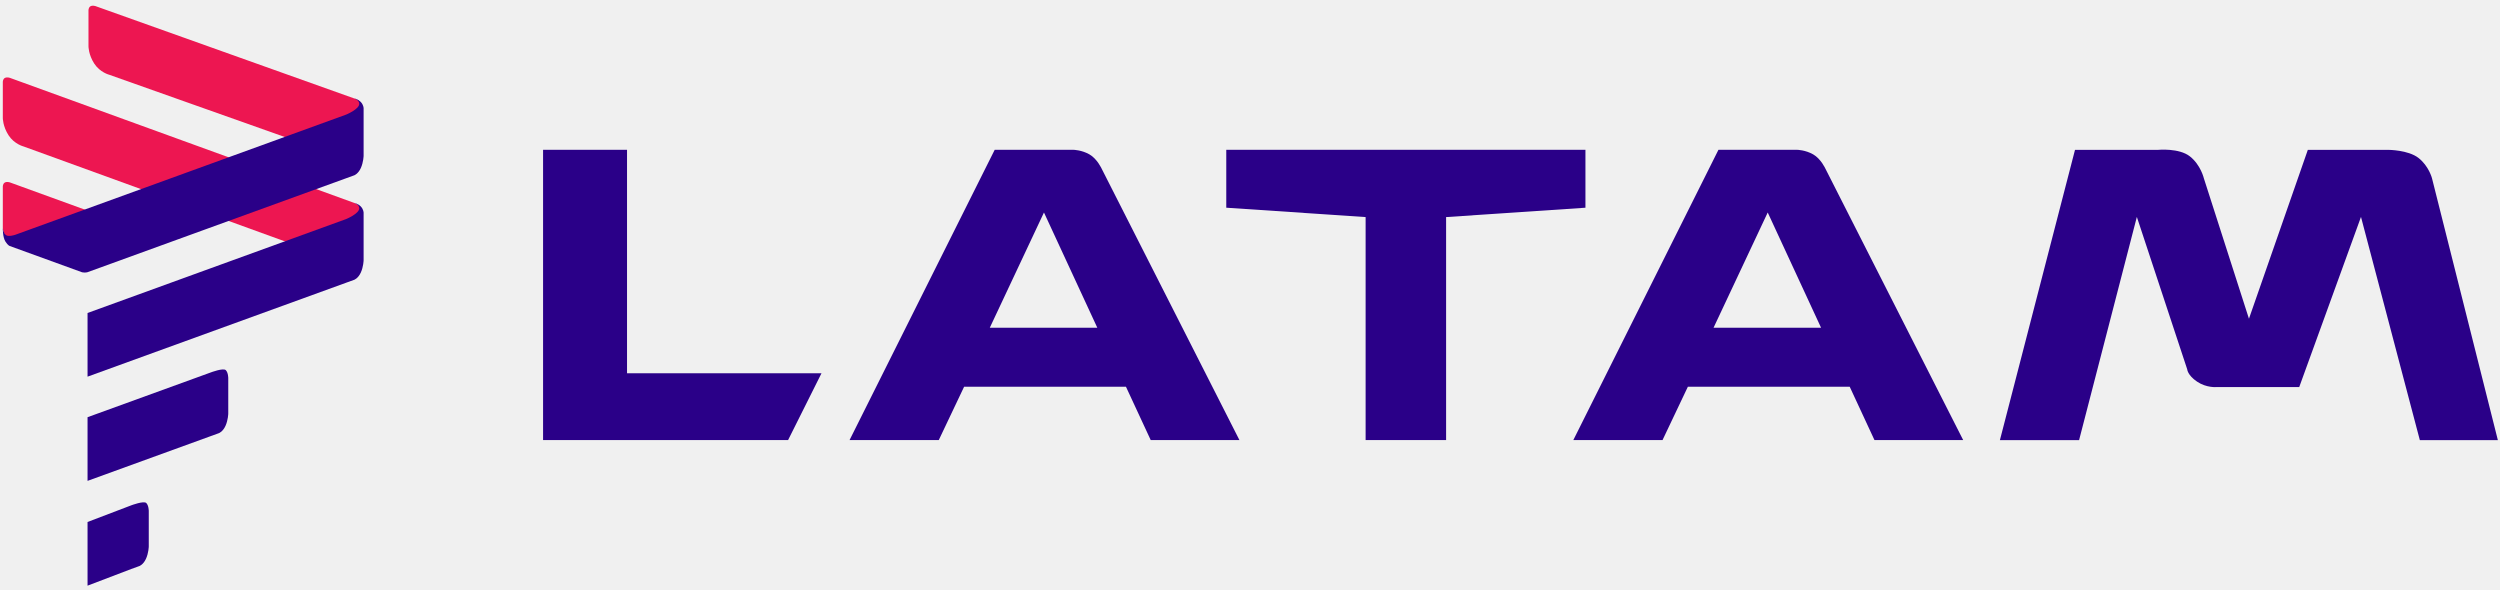
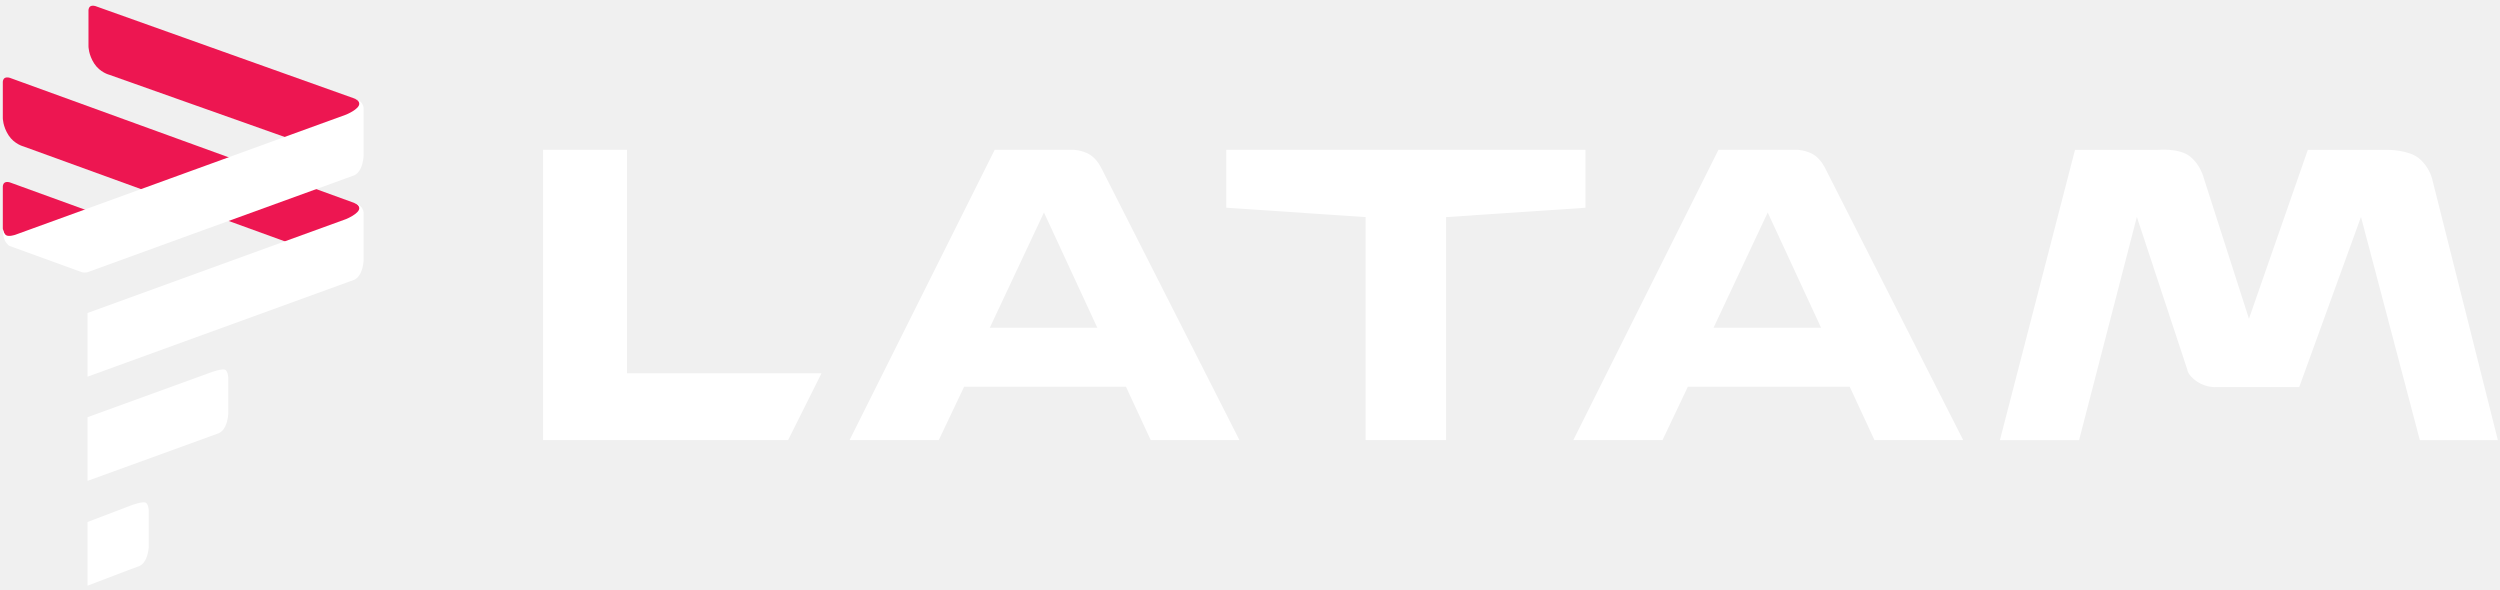
<svg xmlns="http://www.w3.org/2000/svg" id="svg26389" height="630" width="2670" version="1.1" viewBox="0 0 2670 630">
  <g id="layer5" fill-rule="evenodd" transform="translate(580 -582.36)">
-     <g fill="#2a0088">
+     <g fill="#fff">
      <path id="path27116" d="m1555.9 1052.4 80.21-310h88.682s22.491-2.167 34.058 7 14.847 23.333 14.847 23.333l48.185 150.02 62.878-180.35h85.815s21.344 0 32.405 8.667 14.386 21.667 14.386 21.667l70.344 279.67h-83.324l-62.85-238.38-65.966 181.72h-88.328s-10.643 1.042-20.818-5.833c-10.175-6.875-10.495-13.167-10.495-13.167l-53.773-162.71-61.698 238.38z" />
      <path id="path27065" d="m729.66 742.36v61.834l148.82 10v238.17h85.953v-238.17l148.82-10v-61.834z" />
      <path id="path27022" d="m482.33 742.36-155 310h95.279l27.076-57h172.82l26.457 57h94.748l-147.05-289.67s-4.804-10.669-13.137-15.438c-8.333-4.768-17.102-4.896-17.102-4.896h-84.094zm52.625 66.943 56.961 123.06h-114.81l57.848-123.06z" />
      <path id="path26992" d="m0 742.36v310h261.67l35.667-71.333h-207.67v-238.67z" />
      <path id="path27070" d="m1255.3 742.36-155 310h95.279l27.076-57h172.82l26.457 57h94.748l-147.05-289.67s-4.804-10.669-13.137-15.438c-8.333-4.768-17.102-4.896-17.102-4.896h-84.094zm52.625 66.943 56.961 123.06h-114.81l57.848-123.06z" />
    </g>
    <g fill="#ed1651">
      <path id="path27278" d="m-532.68 841.98 68.786-19.648s-0.737-4.594-3.203-6.849-6.903-3.649-6.903-3.649l-95.605-34.728s-3.035-1.02-5.253 0.208-2.139 4.419-2.139 4.419v44.459s-0.238 4.257 5.927 13.798c6.166 9.541 20.77 7.111 20.77 7.111z" />
      <path id="path27260" d="m-258.85 734.71 63.986-35.848s0.963-6.194-1.503-8.449-5.403-2.949-5.403-2.949l-276.34-98.614s-3.035-1.02-5.253 0.208-2.139 4.419-2.139 4.419v38.333s-0.038 8.882 6.127 18.423c6.166 9.541 16.17 12.011 16.17 12.011z" />
      <path id="path27258" d="m-258.85 846.29 63.986-33.148s1.363-8.394-1.103-10.649c-2.466-2.255-5.803-3.449-5.803-3.449l-367.84-133.61s-3.035-1.02-5.253 0.208-2.139 4.419-2.139 4.419v38.333s-0.038 8.882 6.127 18.423c6.166 9.541 16.17 12.011 16.17 12.011z" />
    </g>
-     <g fill="#2a0088">
+     <g fill="#fff">
      <path id="path27194" d="m-201.77 687.46s3.735 0.566 6.903 3.649 3.203 6.849 3.203 6.849v50.754s-0.152 6.934-2.997 13.17c-2.844 6.236-7.01 7.711-7.01 7.711l-8.667 3.148-276.16 100.31s-1.328 0.41-3.056 0.41-3.056-0.41-3.056-0.41l-76.943-27.949s-1.909-0.444-4.617-4.687c-3.05-4.76-2.83-14.21-2.83-14.21s0.478 4.845 3.217 7.146 10.037-0.223 10.037-0.223l353.41-128.37s14.033-5.725 14.033-11.541c0-4.016-5.467-5.741-5.467-5.741z" />
      <path id="path27140" d="m-201.77 799.04s3.735 0.566 6.903 3.649 3.203 6.849 3.203 6.849v50.754s-0.152 6.934-2.997 13.17c-2.844 6.236-7.01 7.711-7.01 7.711l-8.667 3.148-276.16 100.31v-68l276.16-100.31s14.033-5.725 14.033-11.541c0-4.016-5.467-5.741-5.467-5.741z" />
      <path id="path27142" d="m-338.86 977.68c2.643 2.643 2.643 8.46 2.643 8.46v37.953s-0.152 6.934-2.997 13.17c-2.844 6.236-7.01 7.711-7.01 7.711l-8.667 3.148-131.61 47.807v-68l131.61-47.807s13.387-5.085 16.03-2.441z" />
      <path id="path27168" d="m-423.76 1119.6c2.643 2.643 2.643 8.46 2.643 8.46v37.953s-0.152 6.934-2.997 13.17c-2.844 6.236-7.01 7.711-7.01 7.711l-8.667 3.148-46.71 17.807v-68l46.71-17.807s13.387-5.085 16.03-2.441z" />
    </g>
  </g>
</svg>
